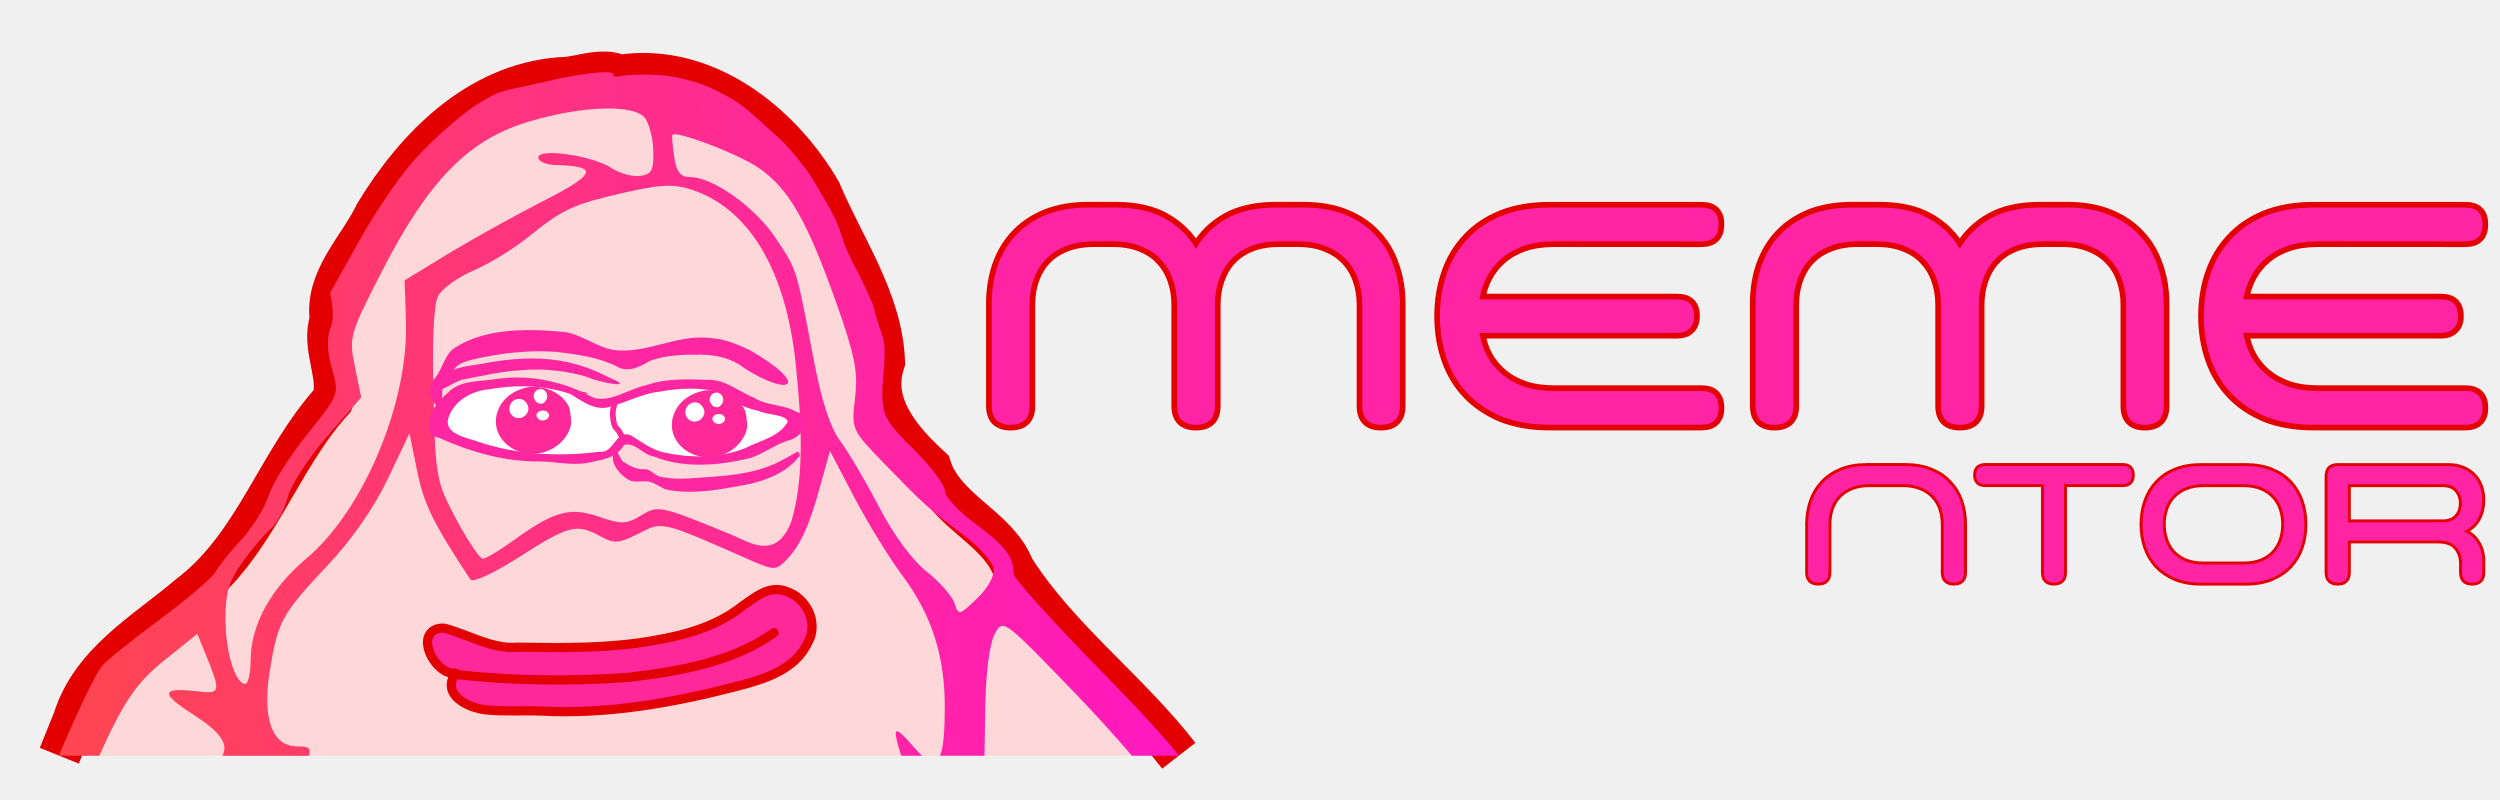
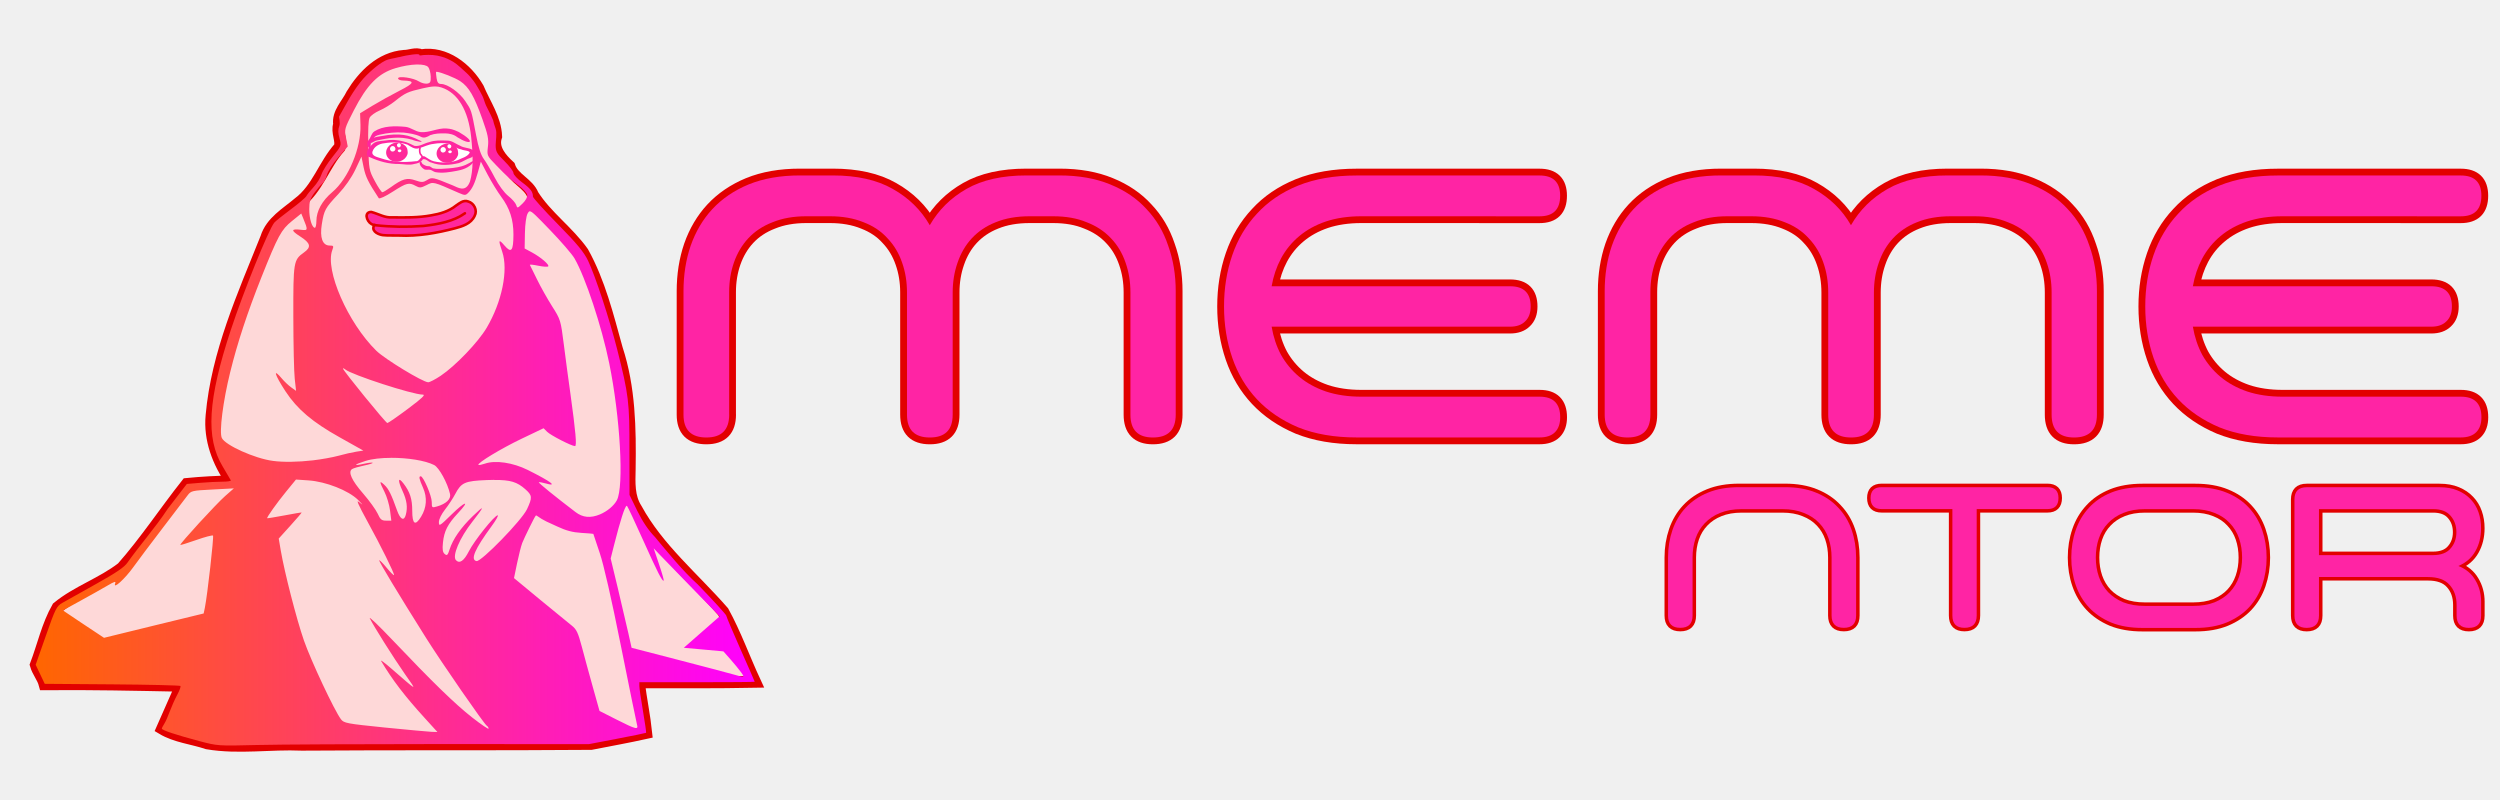
<svg xmlns="http://www.w3.org/2000/svg" xmlns:xlink="http://www.w3.org/1999/xlink" width="200" height="64" viewBox="0 0 52.917 16.933" xml:space="preserve" version="1.1" id="svg29337">
  <defs id="defs29329">
    <linearGradient id="a">
      <stop style="stop-color:#f60;stop-opacity:1" offset="0" id="stop29323" />
      <stop style="stop-color:#f0f;stop-opacity:1" offset="1" id="stop29325" />
    </linearGradient>
    <linearGradient xlink:href="#a" id="b" x1="9.911" y1="27.725" x2="19.257" y2="36.005" gradientUnits="userSpaceOnUse" gradientTransform="matrix(1.21423,0,0,1.21423,-9.704,-31.58477)" />
-     <linearGradient xlink:href="#a" id="linearGradient6994-4" x1="-15.235" y1="8.133" x2="0.877" y2="8.133" gradientUnits="userSpaceOnUse" gradientTransform="matrix(3.329052,0,0,3.329052,35.08707,0.4268387)" />
+     <linearGradient xlink:href="#a" id="linearGradient6994" x1="-15.235" y1="8.133" x2="0.877" y2="8.133" gradientUnits="userSpaceOnUse" gradientTransform="matrix(0.9448288,0,0,0.9448288,15.21581,0.7351634)" />
  </defs>
-   <path id="path23406-8" style="fill:#ffd5d5;fill-opacity:0.904;stroke:#e20000;stroke-width:0.89;stroke-dasharray:none;stroke-opacity:1" d="M 24.951,15.996 C 23.868,14.601 22.394,13.52 21.451,12.031 21.109,11.15 20.001,10.822 19.693,9.891 19.077,9.324 18.401,8.564 18.712,7.66 18.662,6.352 17.854,5.231 17.362,4.055 16.512,2.59 14.898,1.323 13.116,1.605 13.018,1.558 12.916,1.538 12.81,1.535 12.494,1.524 12.154,1.661 11.845,1.656 10.111,1.796 8.81,3.11 7.953,4.52 7.601,5.256 6.879,5.905 7.003,6.767 6.799,7.337 7.23,7.991 7.038,8.478 5.874,9.763 5.407,11.556 3.986,12.621 3.075,13.396 1.942,14.018 1.562,15.235 1.461,15.487 1.357,15.743 1.255,15.996" />
-   <g aria-label="MEME" id="text7515" style="font-weight:bold;font-size:7.455px;font-family:arial;-inkscape-font-specification:'arial Bold';text-align:center;direction:rtl;text-anchor:middle;fill:#ff24a4;stroke:#e20000;stroke-width:0.271;stroke-linecap:round;stroke-linejoin:round;stroke-dasharray:none;paint-order:stroke markers fill;stop-color:#000000" transform="matrix(0.8813071,0,0,0.8813071,7.075564,0.7504991)">
+   <g aria-label="MEME" id="text7515" style="font-weight:bold;font-size:7.455px;font-family:arial;-inkscape-font-specification:'arial Bold';text-align:center;direction:rtl;text-anchor:middle;fill:#ff24a4;stroke:#e20000;stroke-width:0.271;stroke-linecap:round;stroke-linejoin:round;stroke-dasharray:none;paint-order:stroke markers fill;stop-color:#000000" transform="matrix(1.062823,0,0,1.062823,-2.314539,-0.6782707)">
    <path d="m 16.7,8.896 q 0,0.455 -0.455,0.455 -0.455,0 -0.455,-0.455 V 6.436 q 0,-0.485 0.142,-0.902 0.149,-0.425 0.432,-0.731 0.291,-0.313 0.723,-0.492 0.44,-0.179 1.021,-0.179 h 0.656 q 0.723,0 1.193,0.268 0.477,0.268 0.738,0.723 0.261,-0.455 0.731,-0.723 0.47,-0.268 1.193,-0.268 h 0.656 q 0.581,0 1.014,0.179 0.44,0.179 0.723,0.492 0.291,0.306 0.432,0.731 0.149,0.417 0.149,0.902 v 2.46 q 0,0.455 -0.455,0.455 -0.447,0 -0.447,-0.455 V 6.465 q 0,-0.321 -0.097,-0.596 Q 24.498,5.586 24.304,5.384 24.11,5.176 23.819,5.064 23.536,4.945 23.148,4.945 H 22.686 q -0.388,0 -0.678,0.119 -0.283,0.112 -0.477,0.321 -0.186,0.201 -0.283,0.485 -0.097,0.276 -0.097,0.596 v 2.43 q 0,0.455 -0.455,0.455 -0.455,0 -0.455,-0.455 V 6.465 q 0,-0.321 -0.097,-0.596 Q 20.047,5.586 19.853,5.384 19.667,5.176 19.376,5.064 19.085,4.945 18.705,4.945 h -0.47 q -0.38,0 -0.671,0.119 -0.291,0.112 -0.485,0.321 -0.186,0.201 -0.283,0.477 -0.097,0.276 -0.097,0.596 v 2.438 z" style="font-weight:normal;font-family:SpaceColonyW03-Medium;-inkscape-font-specification:'SpaceColonyW03-Medium, Normal';stroke-width:0.271;stroke-dasharray:none" id="path39716" />
    <path d="m 29.291,4.945 q -0.395,0 -0.708,0.104 -0.306,0.104 -0.529,0.291 -0.224,0.186 -0.365,0.447 -0.134,0.253 -0.186,0.552 h 4.749 q 0.41,0 0.41,0.403 0,0.194 -0.112,0.298 -0.104,0.104 -0.298,0.104 h -4.749 q 0.052,0.306 0.186,0.559 0.142,0.253 0.365,0.44 0.224,0.186 0.529,0.291 0.313,0.104 0.708,0.104 h 3.549 q 0.41,0 0.41,0.41 0,0.194 -0.104,0.298 -0.104,0.104 -0.306,0.104 h -3.645 q -0.663,0 -1.163,-0.201 Q 27.539,8.94 27.211,8.59 26.883,8.24 26.719,7.763 26.555,7.285 26.555,6.741 q 0,-0.544 0.164,-1.021 0.164,-0.477 0.492,-0.827 0.328,-0.358 0.82,-0.559 0.499,-0.201 1.163,-0.201 h 3.645 q 0.41,0 0.41,0.403 0,0.41 -0.41,0.41 z" style="font-weight:normal;font-family:SpaceColonyW03-Medium;-inkscape-font-specification:'SpaceColonyW03-Medium, Normal';stroke-width:0.271;stroke-dasharray:none" id="path39718" />
    <path d="m 35.046,8.896 q 0,0.455 -0.455,0.455 -0.455,0 -0.455,-0.455 V 6.436 q 0,-0.485 0.142,-0.902 0.149,-0.425 0.432,-0.731 0.291,-0.313 0.723,-0.492 0.44,-0.179 1.021,-0.179 h 0.656 q 0.723,0 1.193,0.268 0.477,0.268 0.738,0.723 0.261,-0.455 0.731,-0.723 0.47,-0.268 1.193,-0.268 h 0.656 q 0.581,0 1.014,0.179 0.44,0.179 0.723,0.492 0.291,0.306 0.432,0.731 0.149,0.417 0.149,0.902 v 2.46 q 0,0.455 -0.455,0.455 -0.447,0 -0.447,-0.455 V 6.465 q 0,-0.321 -0.097,-0.596 Q 42.844,5.586 42.65,5.384 42.457,5.176 42.166,5.064 41.883,4.945 41.495,4.945 h -0.462 q -0.388,0 -0.678,0.119 -0.283,0.112 -0.477,0.321 -0.186,0.201 -0.283,0.485 -0.097,0.276 -0.097,0.596 v 2.43 q 0,0.455 -0.455,0.455 -0.455,0 -0.455,-0.455 V 6.465 q 0,-0.321 -0.097,-0.596 Q 38.394,5.586 38.2,5.384 38.013,5.176 37.723,5.064 37.432,4.945 37.052,4.945 h -0.47 q -0.38,0 -0.671,0.119 -0.291,0.112 -0.485,0.321 -0.186,0.201 -0.283,0.477 -0.097,0.276 -0.097,0.596 v 2.438 z" style="font-weight:normal;font-family:SpaceColonyW03-Medium;-inkscape-font-specification:'SpaceColonyW03-Medium, Normal';stroke-width:0.271;stroke-dasharray:none" id="path39720" />
    <path d="m 47.638,4.945 q -0.395,0 -0.708,0.104 -0.306,0.104 -0.529,0.291 -0.224,0.186 -0.365,0.447 -0.134,0.253 -0.186,0.552 h 4.749 q 0.41,0 0.41,0.403 0,0.194 -0.112,0.298 -0.104,0.104 -0.298,0.104 h -4.749 q 0.052,0.306 0.186,0.559 0.142,0.253 0.365,0.44 0.224,0.186 0.529,0.291 0.313,0.104 0.708,0.104 h 3.549 q 0.41,0 0.41,0.41 0,0.194 -0.104,0.298 -0.104,0.104 -0.306,0.104 h -3.645 q -0.663,0 -1.163,-0.201 Q 45.886,8.94 45.558,8.59 45.23,8.24 45.066,7.763 44.902,7.285 44.902,6.741 q 0,-0.544 0.164,-1.021 0.164,-0.477 0.492,-0.827 0.328,-0.358 0.82,-0.559 0.499,-0.201 1.163,-0.201 h 3.645 q 0.41,0 0.41,0.403 0,0.41 -0.41,0.41 z" style="font-weight:normal;font-family:SpaceColonyW03-Medium;-inkscape-font-specification:'SpaceColonyW03-Medium, Normal';stroke-width:0.271;stroke-dasharray:none" id="path39722" />
  </g>
-   <g aria-label="MENTOR" id="text7515-0" style="font-weight:bold;font-size:3.852px;font-family:arial;-inkscape-font-specification:'arial Bold';text-align:center;direction:rtl;text-anchor:middle;fill:#ff24a4;stroke:#e20000;stroke-width:0.135;stroke-linecap:round;stroke-linejoin:round;stroke-dasharray:none;paint-order:markers stroke fill;stop-color:#000000" transform="matrix(0.915391,0,0,0.915391,5.312346,0.6142773)">
+   <g aria-label="MENTOR" id="text7515-0" style="font-weight:bold;font-size:3.852px;font-family:arial;-inkscape-font-specification:'arial Bold';text-align:center;direction:rtl;text-anchor:middle;fill:#ff24a4;stroke:#e20000;stroke-width:0.135;stroke-linecap:round;stroke-linejoin:round;stroke-dasharray:none;paint-order:markers stroke fill;stop-color:#000000" transform="matrix(1.103927,0,0,1.103927,-4.440913,-0.8425491)">
    <path d="m 39.142,11.453 q 0,-0.196 -0.058,-0.366 -0.058,-0.169 -0.177,-0.293 -0.119,-0.127 -0.297,-0.196 -0.177,-0.073 -0.412,-0.073 h -0.778 q -0.239,0 -0.416,0.073 -0.173,0.069 -0.293,0.196 -0.119,0.123 -0.177,0.293 -0.058,0.169 -0.058,0.366 v 1.113 q 0,0.235 -0.235,0.235 -0.235,0 -0.235,-0.235 v -1.113 q 0,-0.281 0.085,-0.528 0.085,-0.247 0.254,-0.428 0.173,-0.185 0.428,-0.289 0.254,-0.104 0.597,-0.104 h 0.878 q 0.339,0 0.593,0.104 0.258,0.104 0.428,0.289 0.173,0.181 0.258,0.428 0.085,0.247 0.085,0.528 v 1.113 q 0,0.235 -0.235,0.235 -0.235,0 -0.235,-0.235 z" style="font-weight:normal;font-family:SpaceColonyW03-Medium;-inkscape-font-specification:'SpaceColonyW03-Medium, Normal';stroke-width:0.135;stroke-dasharray:none" id="path39729" />
    <path d="m 41.924,10.524 v 2.042 q 0,0.235 -0.235,0.235 -0.231,0 -0.231,-0.235 v -2.042 h -1.356 q -0.212,0 -0.212,-0.212 0,-0.208 0.212,-0.208 h 3.178 q 0.212,0 0.212,0.208 0,0.212 -0.212,0.212 z" style="font-weight:normal;font-family:SpaceColonyW03-Medium;-inkscape-font-specification:'SpaceColonyW03-Medium, Normal';stroke-width:0.135;stroke-dasharray:none" id="path39731" />
    <path d="m 46.119,10.105 q 0.343,0 0.597,0.104 0.258,0.104 0.428,0.289 0.169,0.181 0.254,0.428 0.085,0.247 0.085,0.528 0,0.281 -0.085,0.528 -0.085,0.247 -0.254,0.428 -0.169,0.181 -0.428,0.289 -0.254,0.104 -0.597,0.104 h -1.017 q -0.343,0 -0.601,-0.104 -0.254,-0.108 -0.424,-0.289 -0.169,-0.181 -0.254,-0.428 -0.085,-0.247 -0.085,-0.528 0,-0.281 0.085,-0.528 0.085,-0.247 0.254,-0.428 0.169,-0.185 0.424,-0.289 0.258,-0.104 0.601,-0.104 z m 0.894,1.348 q 0,-0.196 -0.058,-0.366 -0.058,-0.169 -0.177,-0.293 -0.116,-0.127 -0.293,-0.196 -0.177,-0.073 -0.412,-0.073 H 45.152 q -0.239,0 -0.416,0.073 -0.173,0.069 -0.293,0.196 -0.119,0.123 -0.177,0.293 -0.058,0.169 -0.058,0.366 0,0.196 0.058,0.366 0.058,0.169 0.177,0.297 0.119,0.123 0.293,0.196 0.177,0.069 0.416,0.069 h 0.921 q 0.235,0 0.412,-0.069 0.177,-0.073 0.293,-0.196 0.119,-0.127 0.177,-0.297 0.058,-0.169 0.058,-0.366 z" style="font-weight:normal;font-family:SpaceColonyW03-Medium;-inkscape-font-specification:'SpaceColonyW03-Medium, Normal';stroke-width:0.135;stroke-dasharray:none" id="path39733" />
    <path d="m 51.126,12.362 q 0,-0.235 -0.135,-0.385 -0.131,-0.15 -0.416,-0.15 h -2.088 v 0.74 q 0,0.235 -0.235,0.235 -0.235,0 -0.235,-0.235 v -2.227 q 0,-0.235 0.235,-0.235 h 2.546 q 0.2,0 0.347,0.062 0.15,0.062 0.25,0.169 0.1,0.104 0.15,0.247 0.05,0.143 0.05,0.308 0,0.247 -0.108,0.439 -0.108,0.193 -0.327,0.285 0.216,0.085 0.324,0.27 0.112,0.185 0.112,0.416 v 0.266 q 0,0.235 -0.235,0.235 -0.235,0 -0.235,-0.235 z m -2.639,-1.837 v 0.882 h 2.188 q 0.227,0 0.335,-0.127 0.112,-0.127 0.112,-0.312 0,-0.189 -0.112,-0.316 -0.108,-0.127 -0.335,-0.127 z" style="font-weight:normal;font-family:SpaceColonyW03-Medium;-inkscape-font-specification:'SpaceColonyW03-Medium, Normal';stroke-width:0.135;stroke-dasharray:none" id="path39735" />
  </g>
-   <path id="path3018-5" style="fill:url(#linearGradient6994-4);fill-opacity:1;stroke-width:0.132" d="m 12.834,1.528 c -0.298,-0.005 -0.953,0.117 -1.144,0.168 -0.112,0.03 -0.208,0.053 -0.296,0.063 -0.269,0.079 -0.682,0.117 -0.952,0.252 C 10.12,2.171 9.828,2.391 9.556,2.626 9.205,2.929 8.865,3.252 8.579,3.617 8.196,4.107 7.862,4.636 7.558,5.179 L 6.989,6.196 c 0.007,0.068 0.105,0.477 0.025,0.687 -0.102,0.267 -0.098,0.524 0.013,0.919 0.153,0.546 0.15,0.553 -0.519,1.383 -0.37,0.459 -0.74,1.047 -0.823,1.307 -0.083,0.26 -0.344,0.681 -0.581,0.936 -0.237,0.255 -0.483,0.561 -0.547,0.681 -0.064,0.12 -0.594,0.571 -1.176,1.003 -0.583,0.432 -1.13,0.872 -1.216,0.978 -0.155,0.19 -0.502,0.923 -0.921,1.906 h 0.858 c 0.533,-1.2 0.827,-1.578 1.375,-2.018 l 0.699,-0.562 0.149,0.364 c 0.36,0.88 0.356,0.912 -0.141,0.854 -0.778,-0.091 -0.802,0.037 -0.094,0.491 0.562,0.36 0.756,0.611 0.617,0.872 h 1.83 c 0.048,-0.169 -0.005,-0.198 -0.242,-0.198 -0.534,0 -0.748,-0.582 -0.585,-1.593 0.17,-1.057 0.252,-1.207 1.231,-2.247 0.509,-0.54 0.98,-1.219 1.268,-1.824 L 8.667,9.17 8.832,9.981 c 0.142,0.696 0.336,1.091 1.124,2.284 0.05,0.076 0.492,-0.128 1.05,-0.485 1.036,-0.663 1.203,-0.705 1.707,-0.426 0.286,0.158 0.388,0.151 0.803,-0.06 0.518,-0.264 0.448,-0.281 2.404,0.579 0.444,0.195 0.507,0.196 0.696,0.008 0.315,-0.315 0.5,-0.707 0.736,-1.56 l 0.215,-0.777 0.511,0.975 c 0.281,0.536 0.733,1.273 1.004,1.638 0.64,0.858 0.918,1.715 0.916,2.818 -0.001,0.521 -0.03,0.853 -0.101,1.021 h 0.941 l 0.019,-1.113 c 0.011,-0.664 0.094,-1.272 0.197,-1.463 0.055,-0.102 0.094,-0.172 0.166,-0.172 0.159,-0.001 0.481,0.332 1.509,1.397 0.448,0.464 0.886,0.948 1.229,1.351 h 0.999 c -0.348,-0.436 -0.849,-0.978 -1.645,-1.79 -1.02,-1.041 -1.856,-1.967 -1.856,-2.059 0,-0.36 -0.185,-0.602 -0.808,-1.059 -0.357,-0.262 -0.648,-0.577 -0.648,-0.701 0,-0.124 -0.298,-0.519 -0.662,-0.878 -0.584,-0.575 -0.662,-0.717 -0.662,-1.203 0,-0.303 0.11,-0.895 0.001,-1.205 C 18.579,6.825 18.498,6.553 18.481,6.452 L 18.293,6.035 C 18.186,5.796 18.048,5.573 17.943,5.334 17.846,5.112 17.79,4.873 17.688,4.654 17.577,4.415 17.439,4.19 17.305,3.964 17.219,3.818 17.133,3.672 17.029,3.539 16.86,3.324 16.692,3.106 16.488,2.923 16.243,2.703 15.795,2.268 15.51,2.103 15.229,1.94 14.933,1.791 14.618,1.71 14.201,1.58 13.762,1.565 13.324,1.589 c -0.11,-0.005 -0.366,0.081 -0.342,-0.006 v -5.168e-4 c 0.01,-0.037 -0.05,-0.053 -0.149,-0.054 z m 0.007,0.768 h 5.17e-4 c 0.398,-0.004 0.693,0.061 0.805,0.196 0.092,0.111 0.173,0.424 0.181,0.696 0.012,0.413 -0.032,0.5 -0.275,0.535 C 13.393,3.746 13.121,3.672 12.948,3.559 12.54,3.292 11.393,3.125 11.393,3.333 c 0,0.083 0.164,0.155 0.364,0.16 0.924,0.024 0.87,0.185 -0.256,0.76 -0.605,0.309 -1.514,0.814 -2.019,1.121 l -0.918,0.559 0.029,0.861 c 0.059,1.723 -0.896,4.005 -2.1,5.02 -0.766,0.645 -1.183,1.406 -1.188,2.164 -0.001,0.273 -0.053,0.497 -0.114,0.497 -0.212,0 -0.419,-0.678 -0.419,-1.377 0,-0.561 0.075,-0.806 0.375,-1.219 C 5.353,11.595 5.621,11.281 5.742,11.181 5.863,11.082 6.02,10.784 6.092,10.519 6.164,10.254 6.543,9.672 6.934,9.225 L 7.645,8.412 7.512,7.764 C 7.383,7.131 7.397,7.082 8.091,5.73 9.078,3.806 9.926,2.947 11.209,2.569 c 0.563,-0.166 1.112,-0.258 1.551,-0.271 0.027,-8.471e-4 0.054,-0.001 0.081,-0.002 z m 1.445,0.546 h 5.16e-4 c 0.009,2.221e-4 0.019,8.962e-4 0.029,0.002 0.304,0.034 1.329,0.436 1.717,0.693 0.644,0.426 1.044,1.111 1.658,2.843 0.408,1.15 0.475,1.485 0.408,2.044 -0.079,0.665 -0.075,0.673 0.613,1.383 0.866,0.893 0.955,0.973 1.685,1.518 0.328,0.245 0.613,0.563 0.635,0.707 0.023,0.154 -0.123,0.417 -0.351,0.636 -0.376,0.36 -0.393,0.364 -0.476,0.102 -0.047,-0.15 -0.313,-0.452 -0.591,-0.672 -0.305,-0.241 -0.703,-0.781 -1.004,-1.363 C 18.334,10.206 17.966,9.579 17.789,9.342 17.569,9.045 17.389,8.488 17.212,7.554 16.85,5.65 16.876,5.729 16.415,5.034 15.987,4.387 15.088,3.748 14.607,3.748 c -0.204,0 -0.288,-0.106 -0.337,-0.43 -0.036,-0.237 -0.052,-0.445 -0.037,-0.464 0.007,-0.009 0.025,-0.013 0.052,-0.012 z M 14.154,3.931 c 0.175,1.402e-4 0.321,0.028 0.485,0.083 1.219,0.402 1.995,1.701 2.204,3.69 0.154,1.462 0.154,2.489 -0.089,3.324 -0.323,0.867 -0.92,0.432 -1.285,0.284 -1.51,-0.617 -1.536,-0.623 -1.905,-0.399 -0.305,0.185 -0.41,0.188 -0.884,0.025 -0.619,-0.213 -0.955,-0.12 -1.822,0.508 -0.288,0.208 -0.575,0.379 -0.639,0.379 -0.063,0 -0.314,-0.372 -0.558,-0.827 C 9.232,10.193 9.219,10.12 9.175,8.353 9.145,7.18 9.181,6.438 9.277,6.259 9.358,6.107 9.694,5.867 10.022,5.726 10.351,5.585 10.868,5.27 11.172,5.024 11.917,4.422 12.126,4.325 13.226,4.075 13.607,3.988 13.866,3.942 14.077,3.933 c 0.026,-0.001 0.052,-0.002 0.077,-0.002 z m 1.131,4.237 c -0.029,2.154e-4 -0.063,0.002 -0.101,0.004 -0.103,0.006 -0.244,0.019 -0.427,0.037 -0.859,0.085 -0.908,0.101 -0.803,0.272 0.126,0.204 1.124,0.113 1.361,-0.125 0.138,-0.138 0.172,-0.19 -0.029,-0.188 z m -3.83,0.006 C 10.8,8.172 9.992,8.286 10.269,8.394 c 0.144,0.056 0.518,0.107 0.829,0.112 0.375,0.006 0.593,0.077 0.643,0.208 0.063,0.164 0.131,0.147 0.387,-0.099 l 0.311,-0.298 -0.424,-0.096 c -0.139,-0.031 -0.341,-0.046 -0.56,-0.047 z m 7.544,7.306 c -0.074,-0.021 -0.034,0.167 0.076,0.516 h 0.442 c -0.055,-0.05 -0.116,-0.114 -0.184,-0.193 -0.169,-0.196 -0.278,-0.308 -0.334,-0.323 z" />
-   <path style="fill:#ff289b;fill-opacity:1;stroke:#e20000;stroke-width:0.39;stroke-linecap:round;stroke-linejoin:round;stroke-dasharray:none;stroke-opacity:1;paint-order:markers stroke fill;stop-color:#000000" d="m 9.387,13.393 c 0.521,0.14 1.01,0.449 1.569,0.403 0.973,0.015 1.954,0.029 2.915,-0.146 0.68,-0.114 1.369,-0.315 1.915,-0.755 0.241,-0.16 0.509,-0.408 0.82,-0.287 0.375,0.114 0.612,0.577 0.414,0.935 -0.243,0.544 -0.868,0.738 -1.399,0.877 -1.352,0.353 -2.746,0.607 -4.149,0.534 -0.399,-0.018 -0.803,0.015 -1.199,-0.028 -0.26,-0.031 -0.737,-0.228 -0.6,-0.535 0.053,-0.119 0.137,-0.252 -0.085,-0.239 -0.326,-0.017 -0.695,-0.771 -0.201,-0.759 z" id="path14397-9" />
-   <path style="fill:none;fill-opacity:1;stroke:#e20000;stroke-width:0.195;stroke-linecap:round;stroke-linejoin:round;stroke-dasharray:none;stroke-opacity:1;paint-order:markers stroke fill;stop-color:#000000" d="m 9.71,14.283 c 1.178,0.13 2.371,0.138 3.57,0.057 1.13,-0.132 2.247,-0.337 3.104,-0.948" id="path14399-4" />
-   <g id="g16499" transform="matrix(1.152914,0,0,1.152914,-25.83536,0.9335315)">
-     <path style="fill:#ff26a1;fill-opacity:1;stroke:none;stroke-width:0.106;stroke-linecap:round;stroke-linejoin:round;stroke-dasharray:none;stroke-opacity:1;paint-order:normal;stop-color:#000000" d="m 30.478,7.232 c 0.585,0.263 1.218,0.442 1.864,0.43 0.322,0.009 0.648,0.095 0.967,6.4e-5 0.221,-0.039 0.442,-0.098 0.556,-0.304 0.205,-0.053 0.346,0.181 0.545,0.212 0.56,0.226 1.19,0.168 1.764,0.032 0.262,-0.085 0.482,-0.265 0.749,-0.338 0.239,-0.078 0.433,-0.423 0.096,-0.519 C 36.784,6.612 36.494,6.643 36.262,6.498 35.977,6.385 35.726,6.152 35.402,6.164 35.021,6.152 34.632,6.134 34.267,6.264 33.952,6.329 33.662,6.562 33.33,6.502 33.103,6.394 32.877,6.277 32.629,6.221 32.236,6.108 31.823,6.092 31.422,6.163 c -0.275,0.033 -0.585,0.021 -0.792,0.239 -0.209,0.172 -0.413,0.443 -0.331,0.728 0.026,0.077 0.116,0.076 0.179,0.101 z" id="path4607" />
-     <path id="path4551" style="fill:#ff26a1;fill-opacity:1;stroke:none;stroke-width:0.106;stroke-linecap:round;stroke-linejoin:round;stroke-dasharray:none;stroke-opacity:1;paint-order:normal;stop-color:#000000" d="m 31.262,5.868 c -0.241,0.044 -0.584,0.055 -0.734,0.268 -0.037,0.053 0,0.192 0,0.192 0.134,-0.041 0.277,-0.161 0.417,-0.178 0.368,-0.069 0.676,-0.145 1.053,-0.164 0.38,-0.034 0.809,0.012 1.177,0.12 0.25,0.117 0.956,0.236 0.411,0.013 C 33.031,5.831 32.369,5.65 31.262,5.868 Z" />
-     <path style="fill:#ffffff;stroke:none;stroke-width:0.1;stroke-linecap:round;stroke-linejoin:round;stroke-dasharray:none;stroke-opacity:1;paint-order:normal;stop-color:#000000" d="m 30.639,6.867 c 0.1,-0.32 0.432,-0.503 0.75,-0.53 0.493,-0.088 1.017,-0.077 1.492,0.087 0.219,0.133 0.462,0.324 0.735,0.231 0.305,-0.083 0.588,-0.241 0.906,-0.275 0.343,-0.061 0.7,-0.082 1.042,-0.003 0.241,0.155 0.492,0.303 0.778,0.358 0.153,0.078 0.496,0.059 0.528,0.199 C 36.71,7.22 36.352,7.278 36.083,7.421 35.602,7.607 35.066,7.604 34.569,7.49 34.352,7.435 34.175,7.293 33.987,7.182 33.704,7.068 33.697,7.519 33.406,7.485 32.66,7.577 31.885,7.542 31.17,7.294 30.975,7.223 30.558,7.16 30.639,6.867 Z" id="path885" />
-     <path d="m 32.443,7.476 c 0.193,-0.066 0.363,-0.23 0.426,-0.408 0.032,-0.092 0.033,-0.107 0.017,-0.244 -0.015,-0.128 -0.023,-0.156 -0.063,-0.219 -0.105,-0.17 -0.313,-0.29 -0.537,-0.31 -0.126,-0.011 -0.187,-0.004 -0.306,0.036 -0.21,0.071 -0.368,0.218 -0.434,0.406 -0.174,0.491 0.354,0.927 0.897,0.74 z M 32.3,6.886 c -0.021,-0.017 -0.04,-0.043 -0.042,-0.059 -0.01,-0.087 0.127,-0.136 0.2,-0.072 0.096,0.084 -0.058,0.21 -0.159,0.13 z m -0.465,-0.048 c -0.15,-0.106 -0.056,-0.346 0.126,-0.323 0.094,0.012 0.169,0.127 0.144,0.217 -0.033,0.118 -0.175,0.173 -0.27,0.106 z m 0.46,-0.244 c -0.048,-0.015 -0.094,-0.089 -0.089,-0.142 0.01,-0.103 0.131,-0.157 0.203,-0.091 0.055,0.051 0.062,0.133 0.015,0.192 -0.039,0.049 -0.071,0.059 -0.129,0.041 z" style="fill:#ff299a;fill-opacity:1;stroke-width:0.014" id="path796" />
-     <path d="m 35.674,7.54 c 0.193,-0.066 0.363,-0.23 0.426,-0.408 0.032,-0.092 0.033,-0.107 0.017,-0.244 -0.015,-0.128 -0.023,-0.156 -0.063,-0.219 -0.105,-0.17 -0.313,-0.29 -0.537,-0.31 -0.126,-0.011 -0.187,-0.004 -0.306,0.036 -0.21,0.071 -0.368,0.218 -0.434,0.406 -0.174,0.491 0.354,0.927 0.897,0.74 z m -0.143,-0.59 c -0.021,-0.017 -0.04,-0.043 -0.042,-0.059 -0.01,-0.087 0.127,-0.136 0.2,-0.072 0.096,0.084 -0.058,0.21 -0.159,0.13 z m -0.465,-0.048 c -0.15,-0.106 -0.056,-0.346 0.126,-0.323 0.094,0.012 0.169,0.127 0.144,0.217 -0.033,0.118 -0.175,0.173 -0.27,0.106 z m 0.46,-0.244 c -0.048,-0.015 -0.094,-0.089 -0.089,-0.142 0.01,-0.103 0.131,-0.157 0.203,-0.091 0.055,0.051 0.062,0.133 0.015,0.192 -0.039,0.049 -0.071,0.059 -0.129,0.041 z" style="fill:#ff299a;fill-opacity:1;stroke-width:0.014" id="path796-6" />
-     <path style="fill:none;stroke:#ff289b;stroke-width:0.106;stroke-linecap:round;stroke-linejoin:round;stroke-dasharray:none;stroke-opacity:1;paint-order:markers stroke fill;stop-color:#000000" d="m 33.683,6.631 c -0.022,0.09 -0.031,0.128 -0.02,0.222 0.007,0.058 0.012,0.118 0.04,0.17 0.024,0.037 0.062,0.064 0.081,0.104 0.013,0.022 0.024,0.044 0.036,0.066" id="path4547" />
-     <path style="fill:#ff26a1;fill-opacity:1;stroke:none;stroke-width:0.106;stroke-linecap:round;stroke-linejoin:round;stroke-dasharray:none;stroke-opacity:1;paint-order:normal;stop-color:#000000" d="M 36.075,5.952 C 35.851,5.768 35.563,5.706 35.28,5.702 c -0.316,-0.004 -0.646,0.004 -0.945,0.115 -0.177,0.111 -0.398,0.221 -0.601,0.101 -0.34,-0.171 -0.726,-0.22 -1.099,-0.267 -0.521,-0.039 -1.049,0.021 -1.556,0.142 -0.167,0.045 -0.384,0.104 -0.35,0.321 -0.315,0.041 -0.119,0.404 -0.272,0.544 -0.166,-0.096 -0.207,-0.386 -0.064,-0.525 0.146,-0.174 0.179,-0.44 0.368,-0.56 0.563,-0.359 1.317,-0.352 1.982,-0.29 0.344,0.032 0.635,0.305 0.978,0.338 0.551,0.053 1.093,-0.269 1.645,-0.232 0.276,0.019 0.412,0.047 0.799,0.224 1.136,0.654 0.768,0.883 -0.089,0.338 z" id="path4315" />
-     <path style="fill:#ff26a1;fill-opacity:1;stroke:none;stroke-width:0.106;stroke-linecap:round;stroke-linejoin:round;stroke-dasharray:none;stroke-opacity:1;paint-order:normal;stop-color:#000000" d="m 33.74,7.484 c 0.034,0.058 0.061,0.123 0.1,0.176 0.118,0.073 0.242,0.152 0.386,0.145 0.141,-0.014 0.207,0.141 0.344,0.144 0.311,0.064 0.629,0.007 0.942,-0.006 0.375,-0.032 0.757,-0.077 1.104,-0.23 0.151,-0.071 0.298,-0.152 0.442,-0.236 0.022,0.038 0.064,0.077 0.01,0.108 -0.258,0.326 -0.72,0.466 -1.035,0.517 -0.448,0.083 -0.913,0.165 -1.36,0.083 C 34.557,8.163 34.463,8.069 34.347,8.038 34.216,8.003 34.059,8.067 33.943,7.996 33.796,7.906 33.643,7.734 33.661,7.562 c 0.004,-0.037 0.052,-0.052 0.079,-0.079 z" id="path4516" />
+   <g id="g579" transform="translate(-0.06614734,0.09922337)">
+     <path id="path23406" style="fill:#ffd5d5;fill-opacity:0.904;stroke:#e20000;stroke-width:0.253;stroke-dasharray:none;stroke-opacity:1" d="M 8.619,1.084 C 8.127,1.124 7.758,1.497 7.515,1.897 7.415,2.106 7.21,2.29 7.245,2.535 7.187,2.696 7.309,2.882 7.255,3.02 6.925,3.385 6.792,3.894 6.389,4.196 6.131,4.416 5.809,4.592 5.701,4.938 5.214,6.153 4.662,7.378 4.545,8.697 c -0.048,0.501 0.137,0.984 0.42,1.39 -0.315,0.012 -0.629,0.027 -0.943,0.058 -0.463,0.585 -0.877,1.216 -1.37,1.774 -0.424,0.329 -0.955,0.502 -1.366,0.84 -0.215,0.378 -0.309,0.817 -0.461,1.216 0.041,0.145 0.147,0.262 0.186,0.408 0.962,-0.009 1.927,0.012 2.89,0.032 -0.134,0.303 -0.267,0.606 -0.401,0.909 0.289,0.173 0.639,0.204 0.956,0.311 0.661,0.112 1.333,-0.002 1.999,0.028 2.041,-0.016 4.083,3.5e-4 6.123,-0.017 0.389,-0.076 0.779,-0.146 1.166,-0.232 -0.037,-0.359 -0.112,-0.712 -0.156,-1.071 0.819,-0.001 1.638,0.005 2.457,-0.011 -0.228,-0.491 -0.412,-1.01 -0.672,-1.483 -0.623,-0.714 -1.379,-1.334 -1.838,-2.176 C 13.37,10.417 13.388,10.118 13.394,9.826 13.407,8.973 13.392,8.104 13.123,7.286 12.93,6.591 12.755,5.874 12.403,5.241 12.093,4.802 11.633,4.482 11.346,4.029 11.249,3.779 10.934,3.685 10.847,3.421 10.672,3.26 10.48,3.045 10.568,2.788 10.554,2.417 10.325,2.098 10.185,1.765 9.944,1.349 9.486,0.989 8.98,1.07 c -0.111,-0.053 -0.244,0.016 -0.361,0.014 z" />
+     <path id="path3018" style="fill:url(#linearGradient6994);fill-opacity:1;stroke-width:0.038" d="m 8.942,1.063 c 0.012,-0.042 -0.295,0.013 -0.367,0.032 -0.032,0.009 -0.059,0.015 -0.084,0.018 -0.076,0.022 -0.194,0.033 -0.27,0.071 C 8.13,1.23 8.047,1.293 7.97,1.359 7.87,1.445 7.774,1.537 7.693,1.641 7.584,1.78 7.489,1.93 7.403,2.084 L 7.241,2.372 c 0.002,0.019 0.03,0.135 0.007,0.195 -0.029,0.076 -0.028,0.149 0.004,0.261 C 7.295,2.983 7.295,2.985 7.105,3.221 7,3.351 6.895,3.518 6.871,3.592 6.848,3.666 6.774,3.785 6.706,3.858 6.639,3.93 6.569,4.017 6.551,4.051 6.533,4.085 6.383,4.213 6.217,4.335 6.052,4.458 5.897,4.583 5.872,4.613 5.75,4.762 5.221,6.069 4.952,6.883 4.465,8.36 4.416,9.169 4.777,9.77 c 0.089,0.148 0.168,0.283 0.175,0.298 0.007,0.016 -0.071,0.028 -0.173,0.028 -0.102,0 -0.314,0.011 -0.472,0.024 l -0.286,0.024 -0.405,0.527 c -0.252,0.386 -0.602,0.783 -0.85,1.136 -0.068,0.1 -0.237,0.215 -0.669,0.456 -0.318,0.177 -0.637,0.356 -0.71,0.398 -0.124,0.071 -0.147,0.117 -0.349,0.693 l -0.217,0.617 0.096,0.202 0.096,0.202 1.425,0.011 c 0.784,0.006 1.435,0.022 1.447,0.034 0.012,0.012 -0.018,0.097 -0.068,0.188 -0.049,0.091 -0.12,0.25 -0.158,0.353 -0.037,0.103 -0.09,0.221 -0.117,0.262 -0.027,0.041 -0.05,0.086 -0.05,0.1 0,0.033 0.288,0.129 0.789,0.263 v -7.5e-5 c 0.391,0.104 0.403,0.105 1.221,0.084 0.455,-0.012 2.222,-0.02 3.927,-0.02 l 3.1,0.002 0.601,-0.115 c 0.331,-0.063 0.606,-0.12 0.612,-0.125 0.006,-0.006 -0.024,-0.213 -0.066,-0.46 -0.042,-0.248 -0.077,-0.486 -0.077,-0.531 v -0.08 h 1.221 c 0.672,0 1.221,-0.004 1.221,-0.01 0,-0.006 -0.135,-0.314 -0.3,-0.686 -0.165,-0.372 -0.301,-0.693 -0.302,-0.713 -7.32e-4,-0.021 -0.271,-0.317 -0.601,-0.658 -0.333,-0.3 -0.643,-0.689 -0.907,-1.005 -0.14,-0.144 -0.264,-0.328 -0.375,-0.554 l -0.165,-0.338 -0.002,-0.94 C 13.392,8.409 13.373,8.259 13.13,7.296 12.968,6.658 12.668,5.743 12.514,5.42 12.425,5.235 12.285,5.065 11.874,4.646 11.584,4.351 11.347,4.088 11.347,4.062 c 0,-0.102 -0.052,-0.171 -0.229,-0.301 -0.101,-0.074 -0.184,-0.164 -0.184,-0.199 0,-0.035 -0.085,-0.147 -0.188,-0.249 C 10.58,3.149 10.558,3.109 10.558,2.971 c 0,-0.086 0.031,-0.254 3.18e-4,-0.342 -0.028,-0.078 -0.051,-0.155 -0.055,-0.184 l -0.053,-0.118 c -0.03,-0.068 -0.07,-0.131 -0.099,-0.199 -0.028,-0.063 -0.043,-0.131 -0.072,-0.193 -0.031,-0.068 -0.071,-0.132 -0.108,-0.196 -0.024,-0.041 -0.049,-0.083 -0.078,-0.121 -0.048,-0.061 -0.096,-0.123 -0.154,-0.175 -0.07,-0.062 -0.197,-0.186 -0.278,-0.233 -0.08,-0.046 -0.164,-0.089 -0.253,-0.111 -0.118,-0.037 -0.243,-0.041 -0.367,-0.034 -0.031,-0.001 -0.104,0.023 -0.097,-0.002 z m -0.04,0.203 c 0.113,-0.001 0.197,0.017 0.229,0.056 0.026,0.031 0.049,0.12 0.052,0.197 0.004,0.117 -0.009,0.142 -0.078,0.152 -0.045,0.006 -0.123,-0.015 -0.172,-0.047 -0.116,-0.076 -0.441,-0.123 -0.441,-0.064 0,0.023 0.047,0.044 0.103,0.045 0.262,0.007 0.247,0.053 -0.073,0.216 -0.172,0.088 -0.43,0.231 -0.573,0.318 l -0.261,0.159 0.008,0.244 c 0.017,0.489 -0.254,1.137 -0.596,1.425 -0.217,0.183 -0.336,0.399 -0.337,0.614 -4.138e-4,0.078 -0.015,0.141 -0.032,0.141 -0.06,0 -0.119,-0.193 -0.119,-0.391 0,-0.159 0.021,-0.229 0.107,-0.346 C 6.777,3.905 6.853,3.816 6.887,3.787 6.922,3.759 6.966,3.675 6.987,3.6 7.007,3.524 7.115,3.359 7.226,3.232 L 7.427,3.001 7.39,2.817 C 7.353,2.638 7.357,2.624 7.554,2.24 7.834,1.694 8.075,1.45 8.439,1.343 c 0.16,-0.047 0.316,-0.073 0.44,-0.077 0.008,-2.419e-4 0.015,-3.82e-4 0.023,-4.456e-4 z m 0.41,0.155 c 0.003,6.3e-5 0.005,2.41e-4 0.008,5.73e-4 0.086,0.01 0.377,0.124 0.487,0.197 0.183,0.121 0.296,0.315 0.471,0.807 0.116,0.326 0.135,0.421 0.116,0.58 -0.022,0.189 -0.021,0.191 0.174,0.392 0.246,0.253 0.271,0.276 0.478,0.431 0.093,0.069 0.174,0.16 0.18,0.201 0.006,0.044 -0.035,0.118 -0.1,0.18 C 11.02,4.312 11.015,4.313 10.992,4.238 10.978,4.196 10.903,4.11 10.824,4.048 10.738,3.979 10.625,3.826 10.539,3.661 10.461,3.511 10.357,3.333 10.306,3.265 10.244,3.181 10.193,3.023 10.143,2.758 10.04,2.217 10.047,2.24 9.916,2.043 9.795,1.859 9.54,1.678 9.403,1.678 c -0.058,0 -0.082,-0.03 -0.096,-0.122 -0.01,-0.067 -0.015,-0.126 -0.01,-0.132 0.002,-0.003 0.007,-0.004 0.015,-0.003 z m -0.037,0.309 c 0.05,3.98e-5 0.091,0.008 0.138,0.023 0.346,0.114 0.566,0.483 0.626,1.047 0.044,0.415 0.044,0.706 -0.025,0.943 -0.092,0.246 -0.261,0.123 -0.365,0.081 -0.428,-0.175 -0.436,-0.177 -0.541,-0.113 -0.086,0.052 -0.116,0.053 -0.251,0.007 -0.176,-0.061 -0.271,-0.034 -0.517,0.144 -0.082,0.059 -0.163,0.108 -0.181,0.108 -0.018,0 -0.089,-0.106 -0.158,-0.235 C 7.878,3.507 7.874,3.486 7.862,2.985 7.853,2.652 7.863,2.441 7.891,2.39 7.914,2.347 8.009,2.279 8.102,2.239 8.195,2.199 8.342,2.11 8.428,2.04 8.64,1.869 8.699,1.842 9.011,1.771 c 0.108,-0.025 0.182,-0.038 0.242,-0.04 0.007,-3.183e-4 0.015,-4.456e-4 0.022,-4.456e-4 z M 7.717,3.216 7.764,3.447 C 7.805,3.644 7.86,3.756 8.083,4.095 8.098,4.116 8.223,4.059 8.381,3.957 c 0.294,-0.188 0.342,-0.2 0.485,-0.121 0.081,0.045 0.11,0.043 0.228,-0.017 0.147,-0.075 0.127,-0.08 0.682,0.164 0.126,0.055 0.144,0.056 0.198,0.002 0.09,-0.09 0.142,-0.201 0.209,-0.443 l 0.061,-0.22 0.145,0.277 c 0.08,0.152 0.208,0.361 0.285,0.465 0.182,0.244 0.261,0.487 0.26,0.8 -8.59e-4,0.348 -0.044,0.403 -0.188,0.235 -0.128,-0.149 -0.137,-0.126 -0.05,0.128 0.133,0.39 -0.004,1.062 -0.328,1.611 -0.18,0.305 -0.661,0.807 -0.973,1.016 -0.113,0.076 -0.233,0.138 -0.265,0.138 -0.111,0 -0.919,-0.491 -1.099,-0.668 C 7.428,6.732 6.94,5.614 7.1,5.194 7.133,5.107 7.127,5.098 7.044,5.098 6.893,5.098 6.832,4.932 6.878,4.646 6.926,4.346 6.95,4.303 7.228,4.008 7.372,3.854 7.506,3.662 7.588,3.49 Z m 3.563,1.157 c 0.045,-3.501e-4 0.137,0.094 0.428,0.396 0.234,0.242 0.467,0.512 0.518,0.6 0.231,0.398 0.575,1.435 0.735,2.218 0.234,1.145 0.316,2.616 0.162,2.903 -0.062,0.116 -0.204,0.234 -0.356,0.298 -0.201,0.084 -0.365,0.069 -0.518,-0.048 -0.429,-0.326 -0.79,-0.619 -0.778,-0.631 0.008,-0.007 0.071,0.003 0.14,0.023 0.273,0.078 0.124,-0.035 -0.374,-0.284 -0.313,-0.156 -0.684,-0.211 -0.906,-0.134 -0.067,0.023 -0.129,0.036 -0.138,0.027 -0.035,-0.035 0.481,-0.347 0.916,-0.555 l 0.463,-0.221 0.076,0.076 c 0.075,0.075 0.518,0.302 0.589,0.302 0.041,0 0.015,-0.301 -0.097,-1.109 C 12.099,7.946 12.036,7.475 12,7.189 11.935,6.676 11.931,6.664 11.751,6.381 11.651,6.223 11.507,5.967 11.432,5.812 11.356,5.657 11.288,5.52 11.282,5.508 c -0.006,-0.012 0.073,-0.005 0.176,0.017 0.103,0.021 0.199,0.028 0.212,0.014 0.032,-0.032 -0.156,-0.194 -0.345,-0.296 l -0.154,-0.083 0.006,-0.323 c 0.003,-0.189 0.027,-0.361 0.056,-0.415 0.016,-0.029 0.027,-0.049 0.047,-0.049 z m -4.837,0.047 0.042,0.103 c 0.102,0.25 0.101,0.259 -0.04,0.242 -0.221,-0.026 -0.228,0.01 -0.027,0.139 0.224,0.144 0.244,0.226 0.08,0.342 -0.219,0.156 -0.225,0.194 -0.223,1.36 0.001,0.585 0.014,1.176 0.03,1.314 L 6.333,8.174 6.231,8.101 C 6.175,8.061 6.087,7.978 6.035,7.916 5.834,7.677 5.876,7.827 6.11,8.185 6.357,8.561 6.679,8.835 7.254,9.156 L 7.757,9.438 7.608,9.461 C 7.525,9.474 7.356,9.512 7.232,9.547 7.108,9.581 6.863,9.625 6.687,9.645 6.372,9.681 6.062,9.686 5.842,9.656 5.459,9.606 4.831,9.323 4.761,9.17 4.704,9.044 4.786,8.395 4.939,7.777 5.092,7.155 5.304,6.513 5.6,5.768 5.949,4.893 6.02,4.762 6.244,4.581 Z m 0.887,3.276 c 0.007,-0.001 0.025,0.008 0.045,0.025 0.136,0.113 1.425,0.532 1.638,0.532 0.068,1.846e-4 -0.006,0.071 -0.313,0.301 -0.221,0.165 -0.417,0.301 -0.435,0.301 -0.033,0 -0.939,-1.113 -0.939,-1.153 0,-0.003 0.001,-0.004 0.004,-0.005 z m 1.014,1.895 c 0.345,-8.595e-4 0.72,0.055 0.912,0.153 0.104,0.053 0.283,0.379 0.336,0.613 0.024,0.106 -0.082,0.208 -0.276,0.264 -0.107,0.031 -0.111,0.028 -0.111,-0.096 0,-0.129 -0.178,-0.543 -0.233,-0.543 -0.046,0 -0.036,0.051 0.049,0.244 0.091,0.207 0.077,0.417 -0.042,0.612 -0.124,0.203 -0.187,0.16 -0.187,-0.127 0,-0.25 -0.048,-0.398 -0.186,-0.578 -0.114,-0.148 -0.125,-0.068 -0.022,0.154 0.094,0.202 0.115,0.351 0.071,0.513 -0.037,0.138 -0.116,0.097 -0.184,-0.094 -0.12,-0.338 -0.178,-0.456 -0.267,-0.54 -0.112,-0.106 -0.112,-0.076 0.001,0.147 0.05,0.098 0.102,0.275 0.117,0.393 l 0.027,0.215 H 8.238 c -0.094,0 -0.122,-0.024 -0.179,-0.151 C 8.021,10.689 7.884,10.499 7.754,10.349 7.509,10.068 7.427,9.887 7.519,9.829 c 0.028,-0.018 0.141,-0.051 0.251,-0.074 0.11,-0.023 0.193,-0.049 0.184,-0.059 -0.009,-0.009 -0.09,-2.547e-4 -0.18,0.02 -0.24,0.054 -0.224,0.021 0.029,-0.059 0.139,-0.044 0.334,-0.065 0.541,-0.065 z m -2.013,0.46 0.265,0.018 c 0.368,0.025 0.848,0.214 1.049,0.413 0.084,0.083 0.113,0.119 0.066,0.081 -0.084,-0.068 -0.086,-0.068 -0.059,0.004 0.015,0.04 0.107,0.219 0.205,0.396 0.264,0.478 0.567,1.092 0.549,1.11 -0.009,0.009 -0.079,-0.062 -0.157,-0.156 -0.078,-0.095 -0.148,-0.165 -0.156,-0.157 -0.015,0.015 0.401,0.705 0.991,1.643 0.344,0.546 1.229,1.824 1.288,1.861 0.02,0.012 0.036,0.039 0.036,0.059 0,0.02 -0.156,-0.086 -0.348,-0.236 C 9.693,14.799 9.22,14.338 8.367,13.441 8.082,13.141 7.87,12.938 7.894,12.989 c 0.078,0.162 0.502,0.834 0.744,1.181 0.26,0.372 0.291,0.385 -0.3,-0.128 -0.131,-0.114 -0.223,-0.181 -0.205,-0.15 0.235,0.396 0.5,0.742 0.916,1.199 l 0.276,0.304 -0.126,-0.004 C 9.13,15.388 8.686,15.347 8.211,15.3 7.404,15.218 7.345,15.207 7.283,15.125 7.144,14.941 6.648,13.886 6.499,13.457 6.342,13.004 6.089,12.019 6.009,11.553 L 5.966,11.3 6.212,11.028 c 0.135,-0.15 0.243,-0.275 0.239,-0.279 -0.004,-0.004 -0.168,0.024 -0.364,0.061 -0.196,0.037 -0.361,0.064 -0.365,0.06 -0.016,-0.015 0.202,-0.321 0.402,-0.566 z m 4.198,0.009 c 0.341,-0.003 0.483,0.043 0.653,0.193 0.152,0.133 0.156,0.176 0.039,0.426 -0.109,0.233 -0.971,1.119 -1.069,1.098 -0.134,-0.028 -0.037,-0.252 0.316,-0.734 0.095,-0.129 0.155,-0.235 0.133,-0.235 -0.067,0 -0.494,0.533 -0.61,0.761 -0.103,0.203 -0.195,0.268 -0.272,0.191 -0.088,-0.088 0.076,-0.473 0.345,-0.816 0.267,-0.34 0.27,-0.37 0.009,-0.118 -0.255,0.247 -0.421,0.487 -0.491,0.706 -0.039,0.122 -0.054,0.136 -0.103,0.095 -0.043,-0.036 -0.052,-0.095 -0.037,-0.242 0.025,-0.243 0.1,-0.39 0.318,-0.623 0.265,-0.283 0.158,-0.259 -0.139,0.032 -0.249,0.244 -0.265,0.253 -0.265,0.158 0,-0.06 0.054,-0.169 0.129,-0.265 0.071,-0.089 0.168,-0.237 0.216,-0.328 0.129,-0.245 0.202,-0.278 0.668,-0.297 0.058,-0.002 0.11,-0.004 0.159,-0.004 z m -5.513,0.178 -0.184,0.162 c -0.189,0.166 -0.968,1.016 -0.949,1.035 0.006,0.006 0.159,-0.041 0.34,-0.105 0.181,-0.064 0.339,-0.105 0.352,-0.093 0.021,0.021 -0.119,1.263 -0.172,1.524 l -0.026,0.125 -1.052,0.256 C 2.745,13.284 2.27,13.4 2.268,13.401 2.267,13.402 2.07,13.272 1.832,13.112 L 1.398,12.821 1.778,12.612 c 0.209,-0.115 0.464,-0.258 0.566,-0.318 0.148,-0.087 0.18,-0.096 0.16,-0.043 -0.052,0.136 0.204,-0.095 0.382,-0.343 C 2.982,11.774 3.263,11.399 3.512,11.074 3.76,10.75 3.996,10.439 4.038,10.384 4.11,10.289 4.132,10.284 4.564,10.262 Z M 13.333,10.606 c 0.002,7.4e-5 0.003,8.59e-4 0.005,0.003 0.017,0.018 0.17,0.346 0.342,0.728 0.303,0.676 0.408,0.881 0.435,0.853 0.007,-0.007 -0.037,-0.164 -0.1,-0.349 l -0.113,-0.335 0.125,0.132 c 0.069,0.072 0.383,0.396 0.699,0.72 l 0.574,0.588 -0.38,0.333 -0.38,0.333 0.419,0.038 0.419,0.038 0.15,0.169 c 0.082,0.093 0.183,0.216 0.223,0.272 0.083,0.116 0.082,0.117 -0.176,0.043 -0.103,-0.03 -0.627,-0.167 -1.164,-0.307 l -0.976,-0.253 -0.067,-0.301 c -0.037,-0.165 -0.136,-0.59 -0.221,-0.945 l -0.155,-0.644 0.076,-0.3 c 0.128,-0.505 0.225,-0.806 0.262,-0.814 5.72e-4,-1.36e-4 10e-4,-1.71e-4 0.002,-1.43e-4 z m -1.913,0.205 c 0.163,0.117 0.251,0.145 0.44,0.233 0.188,0.088 0.326,0.125 0.511,0.136 0.14,0.008 0.254,0.018 0.254,0.021 0,0.004 0.06,0.183 0.134,0.4 0.086,0.253 0.247,0.957 0.45,1.972 0.174,0.868 0.327,1.616 0.34,1.663 0.034,0.118 -0.017,0.106 -0.436,-0.106 l -0.357,-0.181 -0.14,-0.5 c -0.077,-0.275 -0.183,-0.661 -0.234,-0.857 -0.08,-0.302 -0.113,-0.371 -0.215,-0.451 -0.066,-0.052 -0.368,-0.299 -0.671,-0.549 l -0.55,-0.455 0.065,-0.315 c 0.036,-0.173 0.085,-0.366 0.109,-0.428 0.043,-0.11 0.26,-0.551 0.284,-0.576 0.004,-0.004 0.009,-0.006 0.016,-0.006 z" />
+     <path style="fill:#ff289c;fill-opacity:1;stroke:#e20000;stroke-width:0.111;stroke-linecap:round;stroke-linejoin:round;stroke-dasharray:none;stroke-opacity:1;paint-order:markers stroke fill;stop-color:#000000" d="m 7.922,4.415 c 0.148,0.04 0.287,0.127 0.445,0.114 0.276,0.004 0.555,0.008 0.827,-0.042 0.193,-0.032 0.389,-0.089 0.543,-0.214 0.068,-0.045 0.144,-0.116 0.233,-0.081 0.107,0.032 0.174,0.164 0.118,0.265 -0.069,0.155 -0.246,0.209 -0.397,0.249 -0.384,0.1 -0.779,0.172 -1.178,0.152 -0.113,-0.005 -0.228,0.004 -0.34,-0.008 C 8.1,4.841 7.964,4.786 8.003,4.698 8.018,4.665 8.042,4.627 7.979,4.631 7.886,4.626 7.782,4.412 7.922,4.415 Z" id="path14397" />
+     <path style="fill:none;fill-opacity:1;stroke:#e20000;stroke-width:0.055;stroke-linecap:round;stroke-linejoin:round;stroke-dasharray:none;stroke-opacity:1;paint-order:markers stroke fill;stop-color:#000000" d="m 8.013,4.668 c 0.334,0.037 0.673,0.039 1.013,0.016 0.321,-0.037 0.638,-0.096 0.881,-0.269" id="path14399" />
+     <g id="g16499" transform="matrix(0.3306087,0,0,0.3306087,-2.179138,0.8383976)">
+       <path style="fill:#ff26a1;fill-opacity:1;stroke:none;stroke-width:0.106;stroke-linecap:round;stroke-linejoin:round;stroke-dasharray:none;stroke-opacity:1;paint-order:normal;stop-color:#000000" d="m 30.478,7.232 c 0.585,0.263 1.218,0.442 1.864,0.43 0.322,0.009 0.648,0.095 0.967,6.4e-5 0.221,-0.039 0.442,-0.098 0.556,-0.304 0.205,-0.053 0.346,0.181 0.545,0.212 0.56,0.226 1.19,0.168 1.764,0.032 0.262,-0.085 0.482,-0.265 0.749,-0.338 0.239,-0.078 0.433,-0.423 0.096,-0.519 C 36.784,6.612 36.494,6.643 36.262,6.498 35.977,6.385 35.726,6.152 35.402,6.164 35.021,6.152 34.632,6.134 34.267,6.264 33.952,6.329 33.662,6.562 33.33,6.502 33.103,6.394 32.877,6.277 32.629,6.221 32.236,6.108 31.823,6.092 31.422,6.163 c -0.275,0.033 -0.585,0.021 -0.792,0.239 -0.209,0.172 -0.413,0.443 -0.331,0.728 0.026,0.077 0.116,0.076 0.179,0.101 z" id="path4607" />
+       <path id="path4551" style="fill:#ff26a1;fill-opacity:1;stroke:none;stroke-width:0.106;stroke-linecap:round;stroke-linejoin:round;stroke-dasharray:none;stroke-opacity:1;paint-order:normal;stop-color:#000000" d="m 31.262,5.868 c -0.241,0.044 -0.584,0.055 -0.734,0.268 -0.037,0.053 0,0.192 0,0.192 0.134,-0.041 0.277,-0.161 0.417,-0.178 0.368,-0.069 0.676,-0.145 1.053,-0.164 0.38,-0.034 0.809,0.012 1.177,0.12 0.25,0.117 0.956,0.236 0.411,0.013 C 33.031,5.831 32.369,5.65 31.262,5.868 Z" />
+       <path style="fill:#ffffff;stroke:none;stroke-width:0.1;stroke-linecap:round;stroke-linejoin:round;stroke-dasharray:none;stroke-opacity:1;paint-order:normal;stop-color:#000000" d="m 30.639,6.867 c 0.1,-0.32 0.432,-0.503 0.75,-0.53 0.493,-0.088 1.017,-0.077 1.492,0.087 0.219,0.133 0.462,0.324 0.735,0.231 0.305,-0.083 0.588,-0.241 0.906,-0.275 0.343,-0.061 0.7,-0.082 1.042,-0.003 0.241,0.155 0.492,0.303 0.778,0.358 0.153,0.078 0.496,0.059 0.528,0.199 C 36.71,7.22 36.352,7.278 36.083,7.421 35.602,7.607 35.066,7.604 34.569,7.49 34.352,7.435 34.175,7.293 33.987,7.182 33.704,7.068 33.697,7.519 33.406,7.485 32.66,7.577 31.885,7.542 31.17,7.294 30.975,7.223 30.558,7.16 30.639,6.867 Z" id="path885" />
+       <path d="m 32.443,7.476 c 0.193,-0.066 0.363,-0.23 0.426,-0.408 0.032,-0.092 0.033,-0.107 0.017,-0.244 -0.015,-0.128 -0.023,-0.156 -0.063,-0.219 -0.105,-0.17 -0.313,-0.29 -0.537,-0.31 -0.126,-0.011 -0.187,-0.004 -0.306,0.036 -0.21,0.071 -0.368,0.218 -0.434,0.406 -0.174,0.491 0.354,0.927 0.897,0.74 z M 32.3,6.886 c -0.021,-0.017 -0.04,-0.043 -0.042,-0.059 -0.01,-0.087 0.127,-0.136 0.2,-0.072 0.096,0.084 -0.058,0.21 -0.159,0.13 z m -0.465,-0.048 c -0.15,-0.106 -0.056,-0.346 0.126,-0.323 0.094,0.012 0.169,0.127 0.144,0.217 -0.033,0.118 -0.175,0.173 -0.27,0.106 z m 0.46,-0.244 c -0.048,-0.015 -0.094,-0.089 -0.089,-0.142 0.01,-0.103 0.131,-0.157 0.203,-0.091 0.055,0.051 0.062,0.133 0.015,0.192 -0.039,0.049 -0.071,0.059 -0.129,0.041 z" style="fill:#ff299a;fill-opacity:1;stroke-width:0.014" id="path796" />
+       <path d="m 35.674,7.54 c 0.193,-0.066 0.363,-0.23 0.426,-0.408 0.032,-0.092 0.033,-0.107 0.017,-0.244 -0.015,-0.128 -0.023,-0.156 -0.063,-0.219 -0.105,-0.17 -0.313,-0.29 -0.537,-0.31 -0.126,-0.011 -0.187,-0.004 -0.306,0.036 -0.21,0.071 -0.368,0.218 -0.434,0.406 -0.174,0.491 0.354,0.927 0.897,0.74 z m -0.143,-0.59 c -0.021,-0.017 -0.04,-0.043 -0.042,-0.059 -0.01,-0.087 0.127,-0.136 0.2,-0.072 0.096,0.084 -0.058,0.21 -0.159,0.13 z m -0.465,-0.048 c -0.15,-0.106 -0.056,-0.346 0.126,-0.323 0.094,0.012 0.169,0.127 0.144,0.217 -0.033,0.118 -0.175,0.173 -0.27,0.106 z m 0.46,-0.244 c -0.048,-0.015 -0.094,-0.089 -0.089,-0.142 0.01,-0.103 0.131,-0.157 0.203,-0.091 0.055,0.051 0.062,0.133 0.015,0.192 -0.039,0.049 -0.071,0.059 -0.129,0.041 z" style="fill:#ff299a;fill-opacity:1;stroke-width:0.014" id="path796-6" />
+       <path style="fill:none;stroke:#ff289b;stroke-width:0.106;stroke-linecap:round;stroke-linejoin:round;stroke-dasharray:none;stroke-opacity:1;paint-order:markers stroke fill;stop-color:#000000" d="m 33.683,6.631 c -0.022,0.09 -0.031,0.128 -0.02,0.222 0.007,0.058 0.012,0.118 0.04,0.17 0.024,0.037 0.062,0.064 0.081,0.104 0.013,0.022 0.024,0.044 0.036,0.066" id="path4547" />
+       <path style="fill:#ff26a1;fill-opacity:1;stroke:none;stroke-width:0.106;stroke-linecap:round;stroke-linejoin:round;stroke-dasharray:none;stroke-opacity:1;paint-order:normal;stop-color:#000000" d="M 36.075,5.952 C 35.851,5.768 35.563,5.706 35.28,5.702 c -0.316,-0.004 -0.646,0.004 -0.945,0.115 -0.177,0.111 -0.398,0.221 -0.601,0.101 -0.34,-0.171 -0.726,-0.22 -1.099,-0.267 -0.521,-0.039 -1.049,0.021 -1.556,0.142 -0.167,0.045 -0.384,0.104 -0.35,0.321 -0.315,0.041 -0.119,0.404 -0.272,0.544 -0.166,-0.096 -0.207,-0.386 -0.064,-0.525 0.146,-0.174 0.179,-0.44 0.368,-0.56 0.563,-0.359 1.317,-0.352 1.982,-0.29 0.344,0.032 0.635,0.305 0.978,0.338 0.551,0.053 1.093,-0.269 1.645,-0.232 0.276,0.019 0.412,0.047 0.799,0.224 1.136,0.654 0.768,0.883 -0.089,0.338 z" id="path4315" />
+       <path style="fill:#ff26a1;fill-opacity:1;stroke:none;stroke-width:0.106;stroke-linecap:round;stroke-linejoin:round;stroke-dasharray:none;stroke-opacity:1;paint-order:normal;stop-color:#000000" d="m 33.74,7.484 c 0.034,0.058 0.061,0.123 0.1,0.176 0.118,0.073 0.242,0.152 0.386,0.145 0.141,-0.014 0.207,0.141 0.344,0.144 0.311,0.064 0.629,0.007 0.942,-0.006 0.375,-0.032 0.757,-0.077 1.104,-0.23 0.151,-0.071 0.298,-0.152 0.442,-0.236 0.022,0.038 0.064,0.077 0.01,0.108 -0.258,0.326 -0.72,0.466 -1.035,0.517 -0.448,0.083 -0.913,0.165 -1.36,0.083 C 34.557,8.163 34.463,8.069 34.347,8.038 34.216,8.003 34.059,8.067 33.943,7.996 33.796,7.906 33.643,7.734 33.661,7.562 c 0.004,-0.037 0.052,-0.052 0.079,-0.079 z" id="path4516" />
+     </g>
  </g>
</svg>
